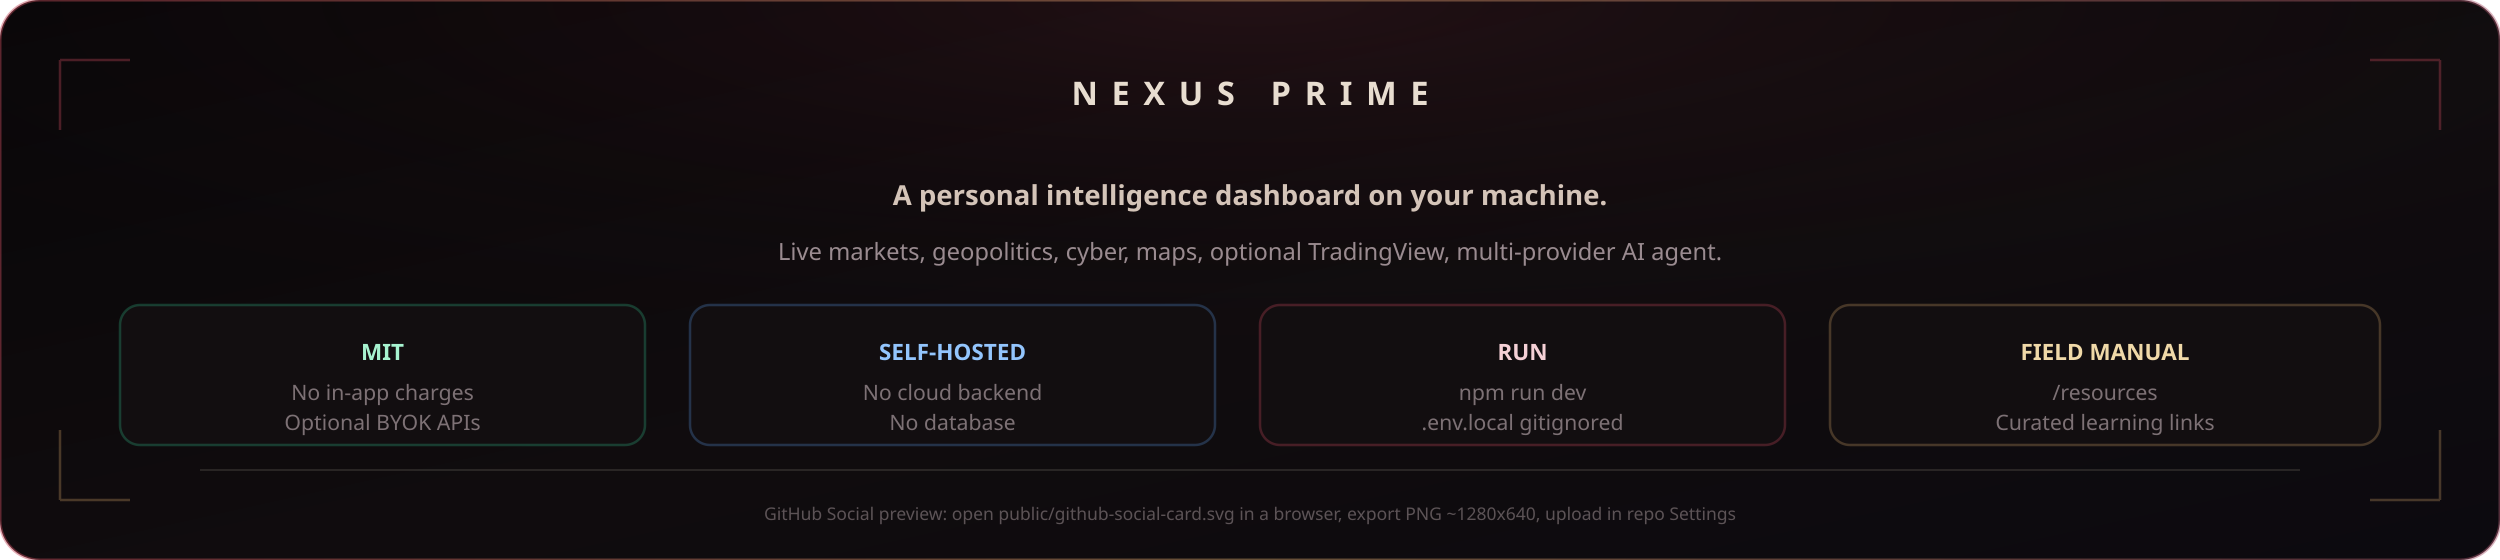
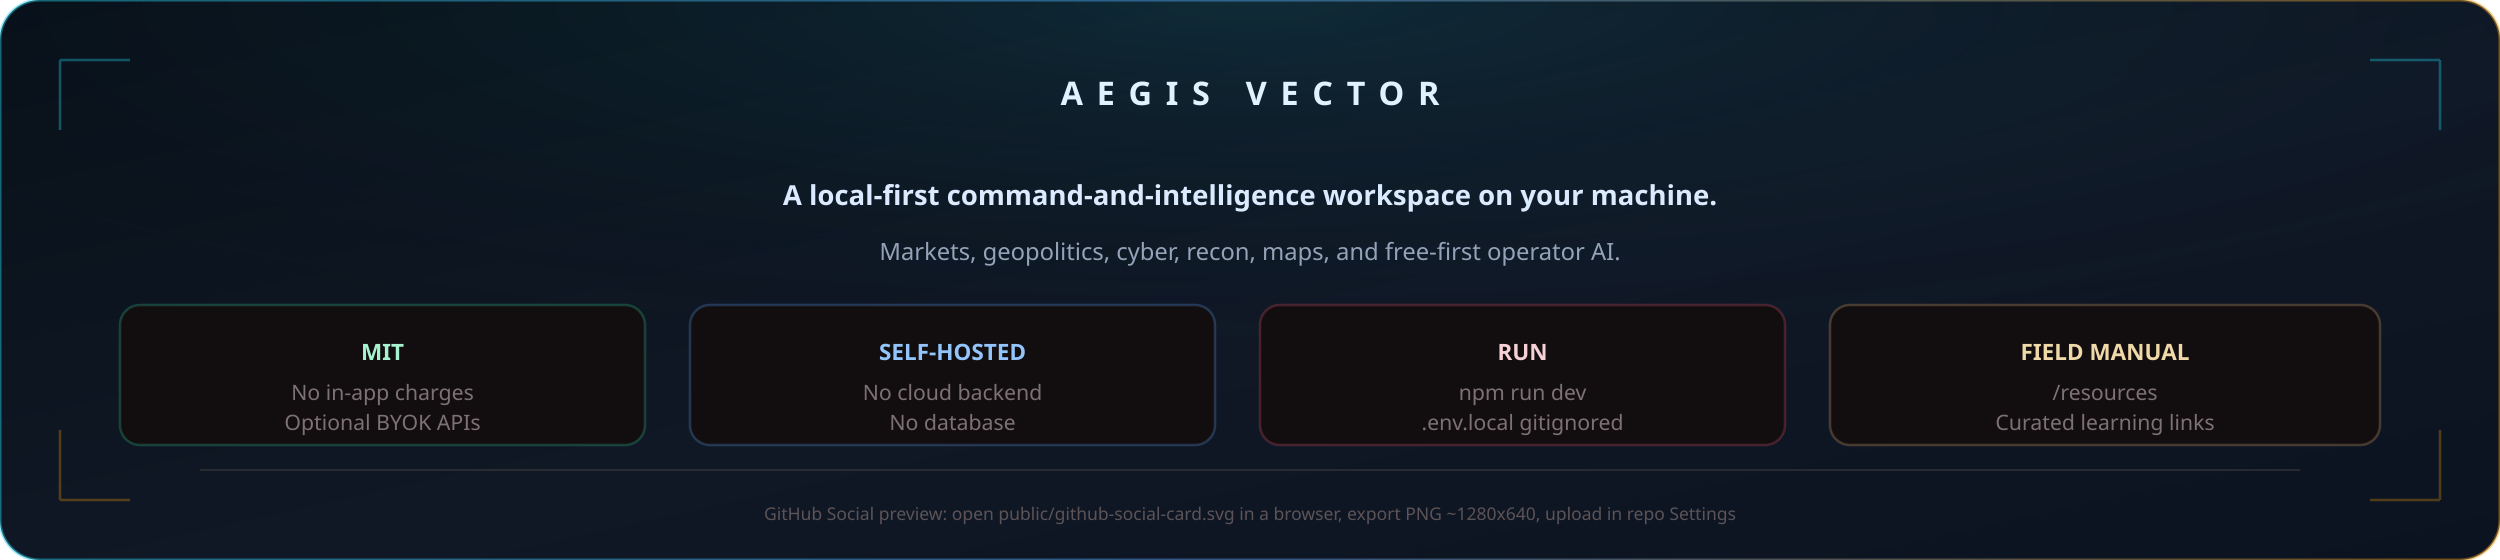
<svg xmlns="http://www.w3.org/2000/svg" viewBox="0 0 1000 224" width="1000" height="224" role="img" aria-labelledby="ovT ovD">
  <defs>
    <linearGradient id="ovBg" x1="0%" y1="0%" x2="100%" y2="100%">
-       <stop offset="0%" style="stop-color:#080608" />
-       <stop offset="55%" style="stop-color:#100c0e" />
-       <stop offset="100%" style="stop-color:#0c0a0f" />
+       <stop offset="0%" style="stop-color:#081018" />
+       <stop offset="55%" style="stop-color:#101826" />
+       <stop offset="100%" style="stop-color:#0b1220" />
    </linearGradient>
    <linearGradient id="ovAccent" x1="0%" y1="0%" x2="100%" y2="0%">
-       <stop offset="0%" style="stop-color:#c4485a" />
-       <stop offset="50%" style="stop-color:#d4a56a" />
-       <stop offset="100%" style="stop-color:#a8556c" />
+       <stop offset="0%" style="stop-color:#22d3ee" />
+       <stop offset="50%" style="stop-color:#60a5fa" />
+       <stop offset="100%" style="stop-color:#f59e0b" />
    </linearGradient>
    <radialGradient id="ovGlow" cx="50%" cy="0%" r="70%">
-       <stop offset="0%" style="stop-color:#c4485a;stop-opacity:0.12" />
+       <stop offset="0%" style="stop-color:#22d3ee;stop-opacity:0.12" />
      <stop offset="100%" style="stop-color:#000;stop-opacity:0" />
    </radialGradient>
  </defs>
  <rect width="1000" height="224" rx="16" fill="url(#ovBg)" stroke="url(#ovAccent)" stroke-opacity="0.45" stroke-width="1.2" />
  <rect width="1000" height="224" rx="16" fill="url(#ovGlow)" />
-   <path d="M 24 24 L 52 24 M 24 24 L 24 52" fill="none" stroke="#c4485a" stroke-opacity="0.35" stroke-width="1" />
-   <path d="M 976 24 L 948 24 M 976 24 L 976 52" fill="none" stroke="#c4485a" stroke-opacity="0.35" stroke-width="1" />
-   <path d="M 24 200 L 52 200 M 24 200 L 24 172" fill="none" stroke="#d4a56a" stroke-opacity="0.3" stroke-width="1" />
-   <path d="M 976 200 L 948 200 M 976 200 L 976 172" fill="none" stroke="#d4a56a" stroke-opacity="0.3" stroke-width="1" />
-   <text x="500" y="42" text-anchor="middle" fill="#e8ddd0" font-family="system-ui,Segoe UI,sans-serif" font-size="13" font-weight="800" letter-spacing="0.42em">NEXUS PRIME</text>
+   <path d="M 24 24 L 52 24 M 24 24 L 24 52" fill="none" stroke="#22d3ee" stroke-opacity="0.35" stroke-width="1" />
+   <path d="M 976 24 L 948 24 M 976 24 L 976 52" fill="none" stroke="#22d3ee" stroke-opacity="0.35" stroke-width="1" />
+   <path d="M 24 200 L 52 200 M 24 200 L 24 172" fill="none" stroke="#f59e0b" stroke-opacity="0.3" stroke-width="1" />
+   <path d="M 976 200 L 948 200 M 976 200 L 976 172" fill="none" stroke="#f59e0b" stroke-opacity="0.3" stroke-width="1" />
+   <text x="500" y="42" text-anchor="middle" fill="#e0f2fe" font-family="system-ui,Segoe UI,sans-serif" font-size="13" font-weight="800" letter-spacing="0.42em">AEGIS VECTOR</text>
  <line x1="120" y1="52" x2="880" y2="52" stroke="url(#ovAccent)" stroke-width="1.2" stroke-opacity="0.55" />
-   <text x="500" y="82" text-anchor="middle" fill="#d4c4b8" font-family="system-ui,Segoe UI,sans-serif" font-size="11" font-weight="600">A personal intelligence dashboard on your machine.</text>
-   <text x="500" y="104" text-anchor="middle" fill="#9a8b90" font-family="system-ui,Segoe UI,sans-serif" font-size="9.5">Live markets, geopolitics, cyber, maps, optional TradingView, multi-provider AI agent.</text>
+   <text x="500" y="82" text-anchor="middle" fill="#dbeafe" font-family="system-ui,Segoe UI,sans-serif" font-size="11" font-weight="600">A local-first command-and-intelligence workspace on your machine.</text>
+   <text x="500" y="104" text-anchor="middle" fill="#94a3b8" font-family="system-ui,Segoe UI,sans-serif" font-size="9.5">Markets, geopolitics, cyber, recon, maps, and free-first operator AI.</text>
  <g font-family="system-ui,Segoe UI,sans-serif" font-size="8.5" fill="#7d7175">
    <rect x="48" y="122" width="210" height="56" rx="8" fill="#120e10" stroke="#34d399" stroke-opacity="0.25" />
    <text x="153" y="144" text-anchor="middle" fill="#a7f3d0" font-weight="700" font-size="9">MIT</text>
    <text x="153" y="160" text-anchor="middle">No in-app charges</text>
    <text x="153" y="172" text-anchor="middle">Optional BYOK APIs</text>
    <rect x="276" y="122" width="210" height="56" rx="8" fill="#120e10" stroke="#60a5fa" stroke-opacity="0.25" />
    <text x="381" y="144" text-anchor="middle" fill="#93c5fd" font-weight="700" font-size="9">SELF-HOSTED</text>
    <text x="381" y="160" text-anchor="middle">No cloud backend</text>
    <text x="381" y="172" text-anchor="middle">No database</text>
    <rect x="504" y="122" width="210" height="56" rx="8" fill="#120e10" stroke="#c4485a" stroke-opacity="0.3" />
    <text x="609" y="144" text-anchor="middle" fill="#f5d0d6" font-weight="700" font-size="9">RUN</text>
    <text x="609" y="160" text-anchor="middle">npm run dev</text>
    <text x="609" y="172" text-anchor="middle">.env.local gitignored</text>
    <rect x="732" y="122" width="220" height="56" rx="8" fill="#120e10" stroke="#d4a56a" stroke-opacity="0.28" />
    <text x="842" y="144" text-anchor="middle" fill="#f0d9a8" font-weight="700" font-size="9">FIELD MANUAL</text>
    <text x="842" y="160" text-anchor="middle">/resources</text>
    <text x="842" y="172" text-anchor="middle">Curated learning links</text>
  </g>
  <line x1="80" y1="188" x2="920" y2="188" stroke="#44403c" stroke-opacity="0.5" stroke-width="0.8" />
  <text x="500" y="208" text-anchor="middle" fill="#5c5356" font-family="system-ui,sans-serif" font-size="7">GitHub Social preview: open public/github-social-card.svg in a browser, export PNG ~1280x640, upload in repo Settings</text>
</svg>
